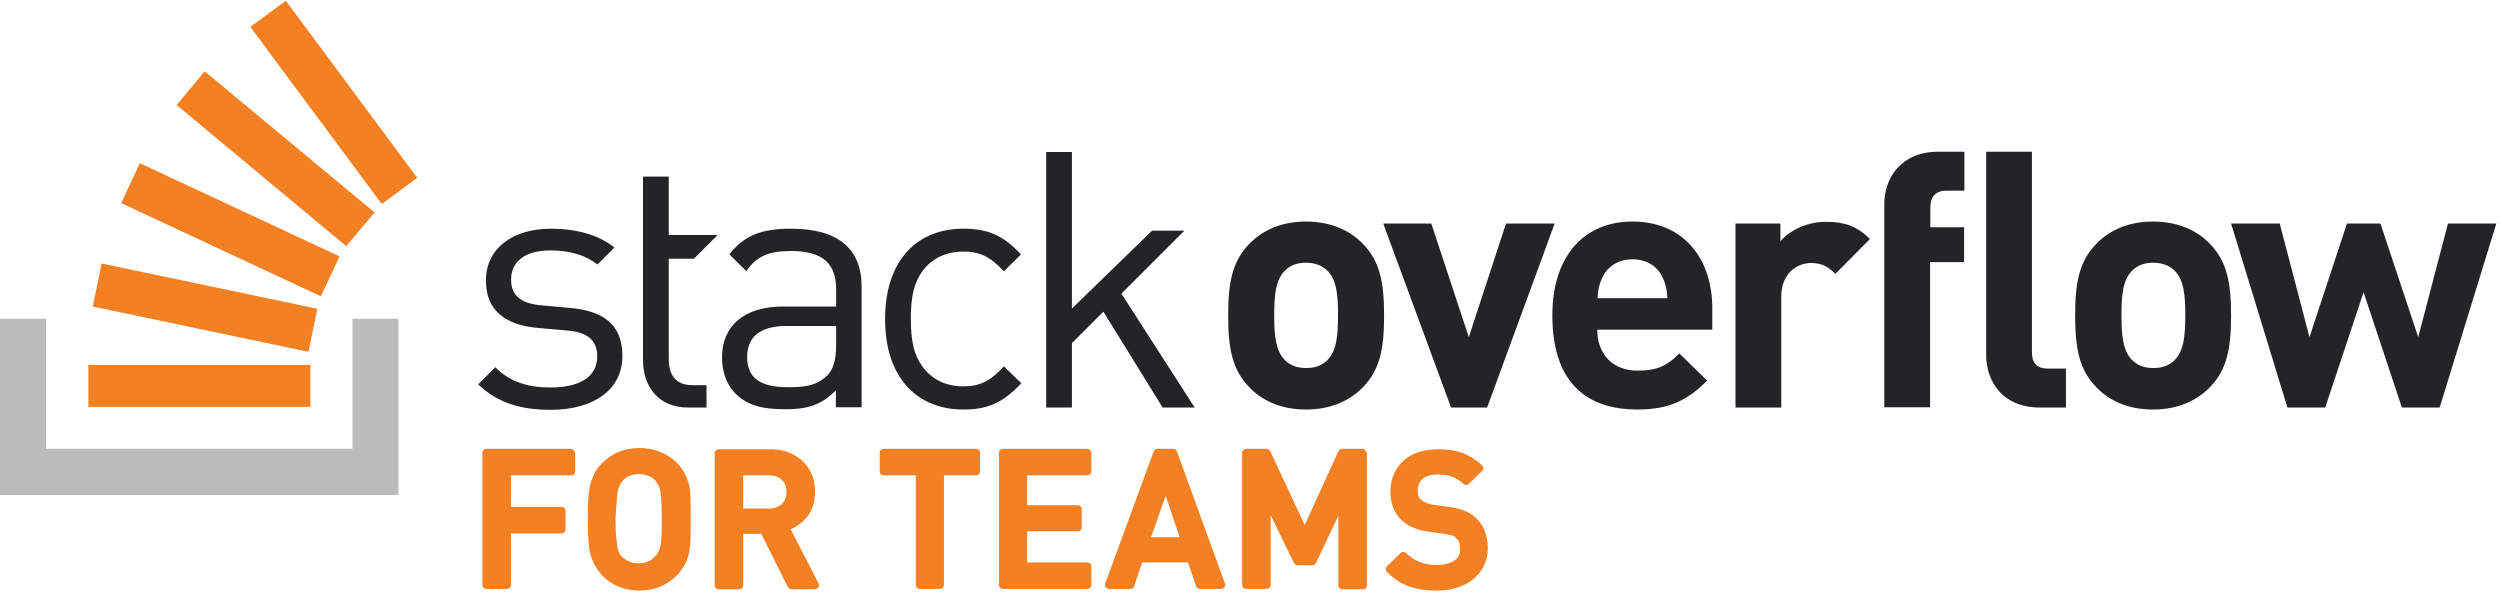
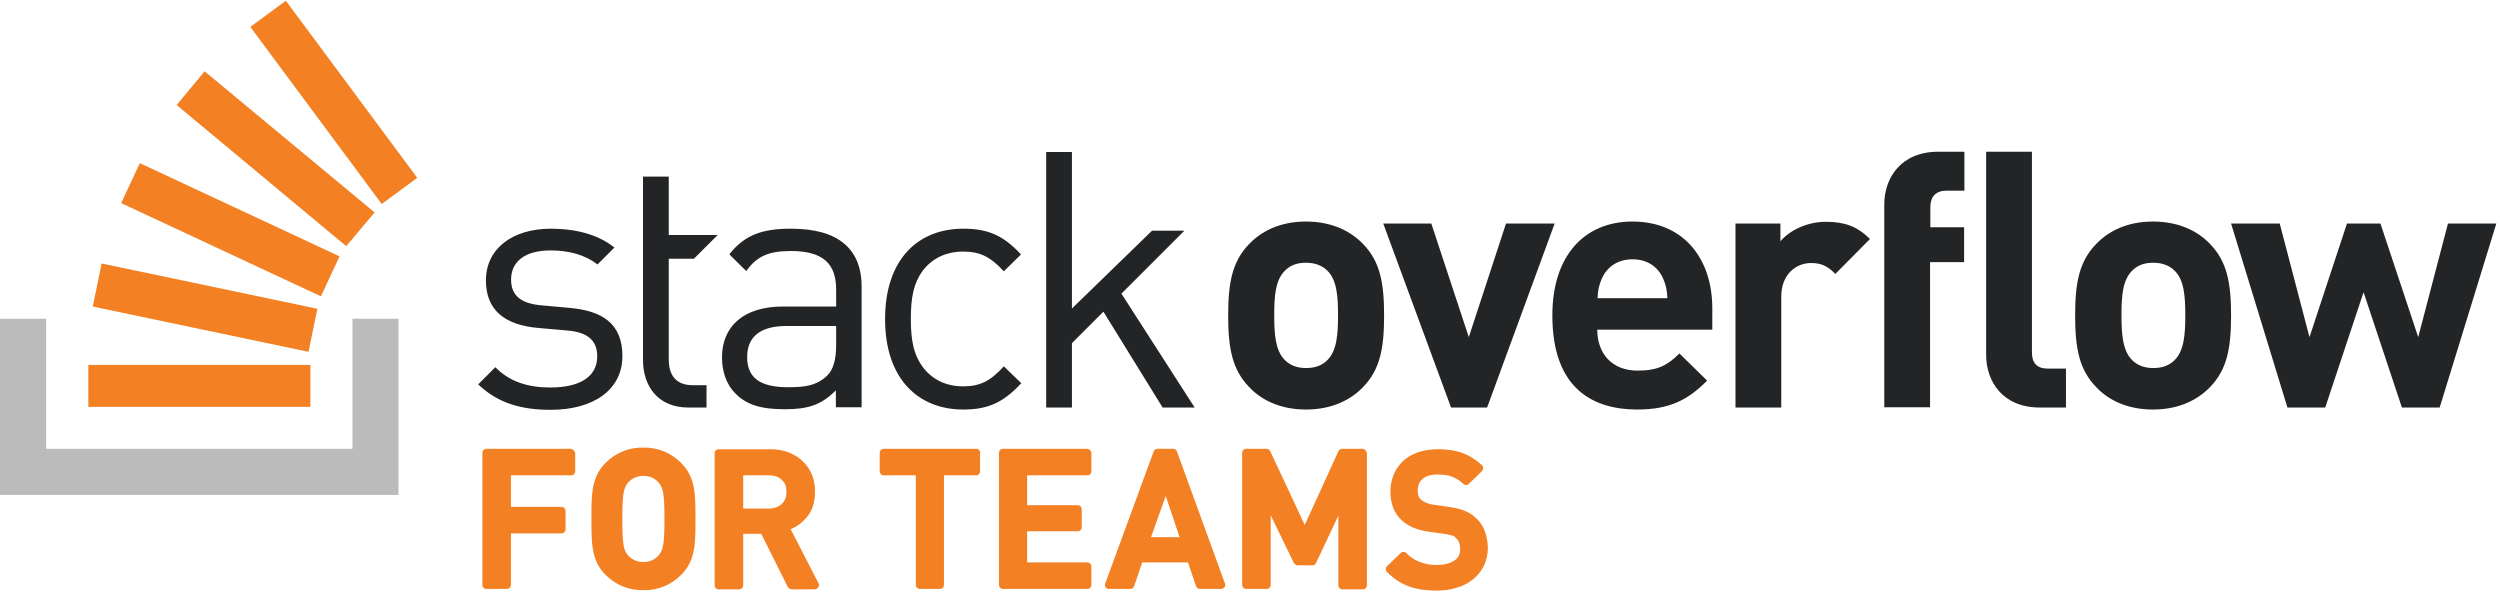
- <svg xmlns="http://www.w3.org/2000/svg" width="596" height="141" fill="none">
-   <path d="M136.027 107h-20.026c-.6 0-1.001.401-1.001 1.003v31.392c0 .602.401 1.003 1.001 1.003h4.806c.601 0 1.002-.401 1.002-1.003v-12.236h12.015c.601 0 1.001-.401 1.001-1.003v-4.312c0-.602-.4-1.003-1.001-1.003h-12.015v-7.522h14.318c.601 0 1.001-.402 1.001-1.003v-4.313c-.1-.502-.6-1.003-1.101-1.003zm27.735 7.021c-.5-1.304-1.201-2.507-2.303-3.61-2.403-2.407-5.507-3.611-9.011-3.611-3.505 0-6.508 1.204-8.911 3.611-.802.802-1.502 1.705-1.903 2.607-.4.903-.801 1.906-1.001 2.909-.2 1.003-.301 2.106-.401 3.209-.1 1.104-.1 2.708-.1 4.614 0 2.507.1 4.413.2 5.817.101 1.404.401 2.708.902 4.012.5 1.304 1.301 2.407 2.303 3.61 2.403 2.407 5.406 3.611 8.911 3.611 3.504 0 6.508-1.204 9.011-3.711 1.002-1.103 1.803-2.307 2.303-3.611.501-1.203.701-2.607.801-4.011.101-1.304.101-3.31.101-5.817 0-2.508 0-4.413-.101-5.818 0-1.303-.3-2.607-.801-3.811zm-16.521 3.31c.201-1.103.601-2.006 1.202-2.708.4-.501 1.001-.903 1.702-1.204.701-.3 1.502-.401 2.203-.401.801 0 1.502.201 2.203.401.701.301 1.301.703 1.702 1.204.601.702 1.001 1.504 1.201 2.608.201 1.203.301 3.41.301 6.419 0 2.005 0 3.61-.1 4.814-.101 1.103-.201 2.006-.501 2.607a3.927 3.927 0 0 1-1.001 1.605c-1.002 1.103-2.303 1.605-3.905 1.605-.801 0-1.502-.1-2.203-.401-.701-.301-1.302-.702-1.702-1.104-.401-.401-.701-.802-.801-1.203-.1-.201-.301-.702-.401-1.505-.1-.702-.2-1.504-.3-2.507 0-1.003-.1-2.307-.1-3.911.2-2.909.3-5.115.5-6.319zm41.253 8.826c1.502-.602 2.804-1.605 3.905-2.909 1.302-1.604 1.902-3.61 1.902-6.017 0-1.906-.4-3.711-1.301-5.216-.901-1.504-2.203-2.808-3.805-3.61-1.602-.903-3.505-1.304-5.607-1.304h-12.216c-.601 0-1.001.401-1.001 1.003v31.392c0 .602.4 1.003 1.001 1.003h4.806c.601 0 1.002-.401 1.002-1.003V127.26h4.305l6.308 12.637c.2.301.501.602.901.602h5.507c.301 0 .701-.201.901-.501a.91.91 0 0 0 0-1.003l-6.608-12.838zm-11.314-12.838h6.007c1.402 0 2.403.301 3.204 1.103.801.702 1.102 1.605 1.102 2.909 0 1.203-.401 2.106-1.102 2.808-.801.702-1.802 1.103-3.204 1.103h-6.007v-7.923zm55.571-6.318h-22.029c-.6 0-1.001.401-1.001 1.003v4.312c0 .602.401 1.003 1.001 1.003h7.61v26.077c0 .602.401 1.003 1.001 1.003h4.706c.601 0 1.002-.401 1.002-1.003v-26.077h7.609c.601 0 1.002-.401 1.002-1.003v-4.312c.1-.502-.401-1.003-.901-1.003zm26.433 0h-20.025c-.601 0-1.001.401-1.001 1.003v31.392c0 .602.4 1.003 1.001 1.003h20.025c.601 0 1.002-.401 1.002-1.003v-4.313c0-.602-.401-1.003-1.002-1.003h-14.318v-7.422h12.016c.6 0 1.001-.401 1.001-1.003v-4.212c0-.602-.401-1.003-1.001-1.003h-12.016v-7.121h14.318c.601 0 1.002-.401 1.002-1.003v-4.312c0-.502-.501-1.003-1.002-1.003zm21.428.702a.961.961 0 0 0-.901-.702h-3.805a.96.96 0 0 0-.901.702l-11.515 31.392c-.1.301-.1.602.1.903.2.301.501.401.801.401h5.107c.4 0 .801-.301.901-.702l1.902-5.617h10.914l1.903 5.617c.1.401.5.702.901.702h5.106c.301 0 .601-.201.801-.401.201-.301.201-.602.1-.903l-11.414-31.392zm.601 20.36h-6.809l3.504-9.829 3.305 9.829zm43.555-21.062h-4.806c-.4 0-.701.2-.901.601l-8.01 17.552-8.211-17.552c-.2-.401-.5-.601-.901-.601h-4.806c-.601 0-1.001.401-1.001 1.003v31.392c0 .602.4 1.003 1.001 1.003h4.806c.601 0 1.001-.401 1.001-1.003v-16.549l5.507 11.334c.201.3.501.601.902.601h3.504c.401 0 .701-.2.901-.601l5.307-11.234v16.549c0 .602.401 1.003 1.001 1.003h4.807c.6 0 1.001-.401 1.001-1.003v-31.392c-.1-.602-.501-1.103-1.102-1.103zm26.935 16.348c-.701-.702-1.602-1.204-2.604-1.605-1.001-.401-2.202-.702-3.704-.903l-3.605-.501c-.601-.1-1.201-.201-1.802-.502-.501-.2-1.001-.501-1.202-.702-.6-.501-.801-1.203-.801-2.206 0-.803.2-1.404.501-2.006.4-.602.901-1.003 1.502-1.304.701-.301 1.602-.501 2.603-.501.901 0 1.702.1 2.403.2.701.1 1.402.401 2.003.702a6.785 6.785 0 0 1 1.802 1.304.967.967 0 0 0 1.402 0l3.104-3.009c.2-.2.3-.501.3-.702 0-.301-.1-.501-.3-.702-1.402-1.304-3.004-2.307-4.606-2.908-1.602-.602-3.605-.903-5.807-.903-2.303 0-4.306.401-6.008 1.203a9.366 9.366 0 0 0-4.005 3.611c-.901 1.504-1.402 3.31-1.402 5.316 0 2.808.901 5.115 2.603 6.719 1.602 1.505 3.705 2.407 6.509 2.809l3.704.501c.801.1 1.502.301 1.903.401.4.101.701.301 1.001.702.601.502.901 1.405.901 2.508 0 1.203-.4 2.106-1.301 2.708-1.002.702-2.404 1.103-4.206 1.103-1.001 0-2.002-.1-2.803-.301-.801-.2-1.602-.501-2.404-.903a9.782 9.782 0 0 1-2.102-1.604c-.2-.201-.401-.301-.701-.301-.3 0-.501.1-.701.301l-3.204 3.109c-.2.2-.3.401-.3.702 0 .301.1.501.3.702 1.602 1.605 3.304 2.708 5.207 3.41 1.902.702 4.105 1.003 6.608 1.003 1.702 0 3.404-.201 4.806-.702a10.315 10.315 0 0 0 3.905-2.006c1.102-.903 2.003-2.006 2.603-3.31.601-1.304.902-2.708.902-4.212-.1-3.21-1.102-5.617-3.004-7.221z" fill="#F48024" />
-   <path d="M84.021 75.995v31H11v-31H0v42h95v-42H84.021z" fill="#BCBBBB" />
-   <path d="M21.057 96.995H74v-10H21.057v10zm1.058-23.915l51.428 10.794 2.117-10.265L24.23 62.815 22.115 73.08zm6.773-24.656l47.618 22.222 4.445-9.524L33.33 38.9l-4.444 9.524zm13.227-23.386l40.423 33.65 6.773-8.042-40.53-33.65-6.666 8.042zM68.147.17L59.68 6.413l31.323 42.223 8.465-6.244L68.147.17z" fill="#F48024" />
-   <path d="M135.965 73.416l-6.753-.614c-5.321-.41-7.367-2.592-7.367-6.14 0-4.297 3.274-6.958 9.414-6.958 4.365 0 8.185 1.024 11.187 3.343l4.025-4.025c-3.752-3.07-9.141-4.502-15.144-4.502-9.005 0-15.485 4.639-15.485 12.347 0 6.958 4.366 10.642 12.551 11.324l6.958.614c4.844.41 7.027 2.456 7.027 6.14 0 4.979-4.298 7.435-11.188 7.435-5.252 0-9.754-1.365-13.097-4.844L114 91.63c4.639 4.434 10.164 6.072 17.259 6.072 10.164 0 17.122-4.707 17.122-12.825 0-7.913-5.048-10.778-12.416-11.46zm52.663-18.896c-6.753 0-10.983 1.364-14.735 6.071-.068.068 4.025 4.025 4.025 4.025 2.456-3.479 5.253-4.775 10.642-4.775 7.708 0 10.778 3.07 10.778 9.209v4.025H186.65c-9.414 0-14.53 4.775-14.53 12.142 0 3.343 1.091 6.48 3.138 8.527 2.66 2.729 6.071 3.82 11.869 3.82 5.662 0 8.732-1.091 12.143-4.502v4.025h6.139V68.504c.068-9.072-5.457-13.984-16.781-13.984zm10.71 27.696c0 3.479-.682 5.934-2.115 7.299-2.66 2.592-5.798 2.796-9.414 2.796-6.685 0-9.686-2.319-9.686-7.162 0-4.844 3.069-7.436 9.413-7.436h11.802v4.503zm30.287-22.239c4.025 0 6.481 1.228 9.687 4.707l4.093-4.025c-4.298-4.638-7.981-6.139-13.78-6.139-10.641 0-18.622 7.163-18.622 21.556 0 14.394 8.049 21.556 18.622 21.556 5.799 0 9.482-1.569 13.848-6.276l-4.161-4.024c-3.138 3.479-5.662 4.775-9.687 4.775-4.092 0-7.503-1.637-9.754-4.775-1.979-2.729-2.729-6.003-2.729-11.324 0-5.32.75-8.527 2.729-11.324 2.251-3.07 5.662-4.707 9.754-4.707zm52.731-4.98h-7.708l-19.101 18.555V36.238h-6.139v60.917h6.139V81.806l7.504-7.503 14.121 22.852h7.64l-17.463-27.15 15.007-15.007zm28.992-2.182c-6.481 0-10.847 2.524-13.575 5.389-3.957 4.093-4.98 9.072-4.98 16.985 0 7.982 1.023 12.961 4.98 17.054 2.66 2.865 7.094 5.39 13.575 5.39 6.48 0 10.914-2.525 13.643-5.39 3.956-4.093 4.98-9.072 4.98-17.054 0-7.913-1.024-12.892-4.98-16.985-2.729-2.865-7.163-5.39-13.643-5.39zm5.116 33.016c-1.296 1.296-2.933 1.91-5.116 1.91s-3.82-.682-5.048-1.91c-2.251-2.251-2.524-6.14-2.524-10.71 0-4.57.273-8.322 2.524-10.573 1.296-1.296 2.865-1.91 5.048-1.91s3.888.682 5.116 1.91c2.251 2.25 2.524 6.07 2.524 10.573 0 4.57-.273 8.459-2.524 10.71zm42.566-32.539l-8.868 27.082-8.936-27.082h-11.46l16.167 43.863h8.595l16.099-43.863H359.03zm30.152-.477c-11.392 0-19.101 8.05-19.101 22.374 0 17.736 9.96 22.443 20.26 22.443 7.913 0 12.211-2.456 16.645-6.89l-6.617-6.48c-2.797 2.797-5.116 4.093-9.959 4.093-6.14 0-9.619-4.093-9.619-9.755h27.423V73.69c.068-12.006-6.822-20.874-19.032-20.874zm-8.323 18.281c.069-1.91.342-3.138 1.024-4.706 1.159-2.593 3.615-4.57 7.299-4.57 3.683 0 6.139 1.91 7.299 4.57.682 1.569.955 2.796 1.023 4.706h-16.645zm43.59-13.575v-4.229h-10.71v43.863h10.915v-26.4c0-5.525 3.683-8.05 7.094-8.05 2.661 0 4.093.888 5.799 2.593l8.254-8.322c-3.002-3.002-6.072-4.093-10.369-4.093-4.639-.068-8.868 2.114-10.983 4.639zm24.762-8.8v48.366h10.915V62.5h8.118V54.18h-8.05v-4.775c0-2.524 1.296-3.957 3.888-3.957h4.23V36.17h-6.208c-9.004 0-12.893 6.344-12.893 12.552zm64.055 4.094c-6.481 0-10.846 2.524-13.575 5.389-3.957 4.093-4.98 9.072-4.98 16.985 0 7.982 1.023 12.961 4.98 17.054 2.66 2.865 7.094 5.39 13.575 5.39 6.48 0 10.914-2.525 13.643-5.39 3.957-4.093 4.98-9.072 4.98-17.054 0-7.913-1.023-12.892-4.98-16.985-2.66-2.865-7.163-5.39-13.643-5.39zm5.184 33.016c-1.296 1.296-2.933 1.91-5.116 1.91s-3.82-.682-5.048-1.91c-2.251-2.251-2.524-6.14-2.524-10.71 0-4.57.273-8.322 2.524-10.573 1.296-1.296 2.865-1.91 5.048-1.91s3.888.682 5.116 1.91c2.251 2.25 2.524 6.07 2.524 10.573 0 4.57-.273 8.459-2.524 10.71zm65.146-32.539l-7.094 27.082-9.005-27.082h-7.981l-8.936 27.082-7.095-27.082h-11.596l13.438 43.863h9.005l9.141-27.491 9.14 27.49h9.005l13.507-43.862h-11.529zm-99.185 30.629V36.17h-10.915v48.433c0 6.208 3.82 12.552 12.825 12.552h6.207v-9.278h-4.229c-2.797 0-3.888-1.364-3.888-3.956zM165.435 61.683l5.661-5.662h-11.664V42.105h-6.14V85.83c0 6.276 3.616 11.324 10.778 11.324h4.366v-5.321h-3.274c-3.957 0-5.73-2.32-5.73-6.14V61.684h6.003z" fill="#222426" />
+ <svg xmlns="http://www.w3.org/2000/svg" fill="none" height="141" width="596">
+   <path d="m136.027 107h-20.026c-.6 0-1.001.401-1.001 1.003v31.392c0 .602.401 1.003 1.001 1.003h4.806c.601 0 1.002-.401 1.002-1.003v-12.236h12.015c.601 0 1.001-.401 1.001-1.003v-4.312c0-.602-.4-1.003-1.001-1.003h-12.015v-7.522h14.318c.601 0 1.001-.402 1.001-1.003v-4.313c-.1-.502-.6-1.003-1.101-1.003zm52.467 19.157c1.502-.602 2.804-1.605 3.905-2.909 1.302-1.604 1.902-3.61 1.902-6.017 0-1.906-.4-3.711-1.301-5.216-.901-1.504-2.203-2.808-3.805-3.61-1.602-.903-3.505-1.304-5.607-1.304h-12.216c-.601 0-1.001.401-1.001 1.003v31.392c0 .602.4 1.003 1.001 1.003h4.806c.601 0 1.002-.401 1.002-1.003v-12.236h4.305l6.308 12.637c.2.301.501.602.901.602h5.507c.301 0 .701-.2.901-.501a.91.91 0 0 0 0-1.003zm-11.314-12.838h6.007c1.402 0 2.403.301 3.204 1.103.801.702 1.102 1.605 1.102 2.909 0 1.203-.401 2.106-1.102 2.808-.801.702-1.802 1.103-3.204 1.103h-6.007zm55.571-6.318h-22.029c-.6 0-1.001.401-1.001 1.003v4.312c0 .602.401 1.003 1.001 1.003h7.61v26.077c0 .602.401 1.003 1.001 1.003h4.706c.601 0 1.002-.401 1.002-1.003v-26.077h7.609c.601 0 1.002-.401 1.002-1.003v-4.312c.1-.502-.401-1.003-.901-1.003zm26.433 0h-20.025c-.601 0-1.001.401-1.001 1.003v31.392c0 .602.4 1.003 1.001 1.003h20.025c.601 0 1.002-.401 1.002-1.003v-4.313c0-.602-.401-1.003-1.002-1.003h-14.318v-7.422h12.016c.6 0 1.001-.401 1.001-1.003v-4.212c0-.602-.401-1.003-1.001-1.003h-12.016v-7.121h14.318c.601 0 1.002-.401 1.002-1.003v-4.312c0-.502-.501-1.003-1.002-1.003zm21.428.702a.961.961 0 0 0 -.901-.702h-3.805a.96.96 0 0 0 -.901.702l-11.515 31.392c-.1.301-.1.602.1.903s.501.401.801.401h5.107c.4 0 .801-.301.901-.702l1.902-5.617h10.914l1.903 5.617c.1.401.5.702.901.702h5.106c.301 0 .601-.201.801-.401.201-.301.201-.602.1-.903zm.601 20.36h-6.809l3.504-9.829zm43.555-21.062h-4.806c-.4 0-.701.2-.901.601l-8.01 17.552-8.211-17.552c-.2-.401-.5-.601-.901-.601h-4.806c-.601 0-1.001.401-1.001 1.003v31.392c0 .602.4 1.003 1.001 1.003h4.806c.601 0 1.001-.401 1.001-1.003v-16.549l5.507 11.334c.201.3.501.601.902.601h3.504c.401 0 .701-.2.901-.601l5.307-11.233v16.548c0 .602.401 1.003 1.001 1.003h4.807c.6 0 1.001-.401 1.001-1.003v-31.392c-.1-.602-.501-1.103-1.102-1.103zm26.935 16.348c-.701-.702-1.602-1.204-2.604-1.605-1.001-.401-2.202-.702-3.704-.903l-3.605-.501c-.601-.1-1.201-.201-1.802-.502-.501-.2-1.001-.501-1.202-.702-.6-.501-.801-1.203-.801-2.206 0-.803.2-1.404.501-2.006.4-.602.901-1.003 1.502-1.304.701-.301 1.602-.501 2.603-.501.901 0 1.702.1 2.403.2s1.402.401 2.003.702a6.785 6.785 0 0 1 1.802 1.304.967.967 0 0 0 1.402 0l3.104-3.009c.2-.2.3-.501.3-.702 0-.301-.1-.501-.3-.702-1.402-1.304-3.004-2.307-4.606-2.908-1.602-.602-3.605-.903-5.807-.903-2.303 0-4.306.401-6.008 1.203a9.366 9.366 0 0 0 -4.005 3.611c-.901 1.504-1.402 3.31-1.402 5.316 0 2.808.901 5.115 2.603 6.719 1.602 1.505 3.705 2.408 6.509 2.809l3.704.501c.801.1 1.502.301 1.903.401.4.101.701.301 1.001.702.601.502.901 1.405.901 2.508 0 1.203-.4 2.106-1.301 2.708-1.002.702-2.404 1.103-4.206 1.103-1.001 0-2.002-.1-2.803-.301-.801-.2-1.602-.501-2.404-.903a9.782 9.782 0 0 1 -2.102-1.604c-.2-.201-.401-.301-.701-.301s-.501.1-.701.301l-3.204 3.109c-.2.2-.3.401-.3.702s.1.501.3.702c1.602 1.605 3.304 2.708 5.207 3.41 1.902.702 4.105 1.003 6.608 1.003 1.702 0 3.404-.201 4.806-.702a10.315 10.315 0 0 0 3.905-2.006c1.102-.903 2.003-2.006 2.603-3.31.601-1.304.902-2.708.902-4.212-.1-3.21-1.102-5.617-3.004-7.221zm-198.302-16.645a12.197 12.197 0 0 0 -9.086 3.706c-3.315 3.34-3.315 7.53-3.315 12.83v.92c0 5.3 0 9.521 3.315 12.83a12.234 12.234 0 0 0 4.159 2.809c1.563.638 3.241.943 4.927.896a12.104 12.104 0 0 0 4.904-.9 12.19 12.19 0 0 0 4.135-2.805c3.362-3.388 3.362-7.45 3.362-13.06v-.444c0-5.618 0-9.672-3.362-13.06a12.174 12.174 0 0 0 -4.134-2.813 12.11 12.11 0 0 0 -4.905-.909zm-3.63 8.284a4.772 4.772 0 0 1 3.63-1.523 4.586 4.586 0 0 1 1.954.365c.617.263 1.17.658 1.621 1.158 1.094 1.222 1.433 2.579 1.433 8.728s-.339 7.466-1.449 8.728c-.449.502-1.002.9-1.619 1.164a4.563 4.563 0 0 1 -1.956.367 4.744 4.744 0 0 1 -3.637-1.539c-1.055-1.183-1.386-2.539-1.386-8.688 0-6.15.346-7.522 1.409-8.76z" fill="#f48024" />
+   <path d="m84.021 75.995v31h-73.021v-31h-11v42h95v-42z" fill="#bcbbbb" />
+   <path d="m21.057 96.995h52.943v-10h-52.943zm1.058-23.915 51.428 10.794 2.117-10.265-51.43-10.794zm6.773-24.656 47.618 22.222 4.445-9.524-47.621-22.222-4.444 9.524zm13.227-23.386 40.423 33.65 6.773-8.042-40.53-33.65zm26.032-24.868-8.467 6.243 31.323 42.223 8.465-6.244z" fill="#f48024" />
+   <path d="m135.965 73.416-6.753-.614c-5.321-.41-7.367-2.592-7.367-6.14 0-4.297 3.274-6.958 9.414-6.958 4.365 0 8.185 1.024 11.187 3.343l4.025-4.025c-3.752-3.07-9.141-4.502-15.144-4.502-9.005 0-15.485 4.639-15.485 12.347 0 6.958 4.366 10.642 12.551 11.324l6.958.614c4.844.41 7.027 2.456 7.027 6.14 0 4.979-4.298 7.435-11.188 7.435-5.252 0-9.754-1.365-13.097-4.844l-4.093 4.094c4.639 4.434 10.164 6.072 17.259 6.072 10.164 0 17.122-4.707 17.122-12.825 0-7.913-5.048-10.778-12.416-11.46zm52.663-18.896c-6.753 0-10.983 1.364-14.735 6.071-.068.068 4.025 4.025 4.025 4.025 2.456-3.479 5.253-4.775 10.642-4.775 7.708 0 10.778 3.07 10.778 9.209v4.025h-12.688c-9.414 0-14.53 4.775-14.53 12.142 0 3.343 1.091 6.48 3.138 8.527 2.66 2.729 6.071 3.82 11.869 3.82 5.662 0 8.732-1.091 12.143-4.502v4.025h6.139v-28.583c.068-9.072-5.457-13.984-16.781-13.984zm10.71 27.696c0 3.479-.682 5.934-2.115 7.299-2.66 2.592-5.798 2.796-9.414 2.796-6.685 0-9.686-2.319-9.686-7.162 0-4.844 3.069-7.436 9.413-7.436h11.802zm30.287-22.239c4.025 0 6.481 1.228 9.687 4.707l4.093-4.025c-4.298-4.638-7.981-6.139-13.78-6.139-10.641 0-18.622 7.163-18.622 21.556 0 14.394 8.049 21.556 18.622 21.556 5.799 0 9.482-1.569 13.848-6.276l-4.161-4.024c-3.138 3.479-5.662 4.775-9.687 4.775-4.092 0-7.503-1.637-9.754-4.775-1.979-2.729-2.729-6.003-2.729-11.324 0-5.32.75-8.527 2.729-11.324 2.251-3.07 5.662-4.707 9.754-4.707zm52.731-4.98h-7.708l-19.101 18.555v-37.314h-6.139v60.917h6.139v-15.349l7.504-7.503 14.121 22.852h7.64l-17.463-27.15 15.007-15.007zm28.992-2.182c-6.481 0-10.847 2.524-13.575 5.389-3.957 4.093-4.98 9.072-4.98 16.985 0 7.982 1.023 12.961 4.98 17.054 2.66 2.865 7.094 5.39 13.575 5.39 6.48 0 10.914-2.525 13.643-5.39 3.956-4.093 4.98-9.072 4.98-17.054 0-7.913-1.024-12.892-4.98-16.985-2.729-2.865-7.163-5.39-13.643-5.39zm5.116 33.016c-1.296 1.296-2.933 1.91-5.116 1.91s-3.82-.682-5.048-1.91c-2.251-2.251-2.524-6.14-2.524-10.71s.273-8.322 2.524-10.573c1.296-1.296 2.865-1.91 5.048-1.91s3.888.682 5.116 1.91c2.251 2.25 2.524 6.07 2.524 10.573 0 4.57-.273 8.459-2.524 10.71zm42.566-32.539-8.868 27.082-8.936-27.082h-11.46l16.167 43.863h8.595l16.099-43.863zm30.152-.477c-11.392 0-19.101 8.05-19.101 22.374 0 17.736 9.96 22.443 20.26 22.443 7.913 0 12.211-2.456 16.645-6.89l-6.617-6.48c-2.797 2.797-5.116 4.093-9.959 4.093-6.14 0-9.619-4.093-9.619-9.755h27.423v-4.91c.068-12.006-6.822-20.874-19.032-20.874zm-8.323 18.281c.069-1.91.342-3.138 1.024-4.706 1.159-2.593 3.615-4.57 7.299-4.57 3.683 0 6.139 1.91 7.299 4.57.682 1.569.955 2.796 1.023 4.706zm43.59-13.575v-4.229h-10.71v43.863h10.915v-26.4c0-5.525 3.683-8.05 7.094-8.05 2.661 0 4.093.888 5.799 2.593l8.254-8.322c-3.002-3.002-6.072-4.093-10.369-4.093-4.639-.068-8.868 2.114-10.983 4.639zm24.762-8.8v48.366h10.915v-34.587h8.118v-8.32h-8.05v-4.775c0-2.524 1.296-3.957 3.888-3.957h4.23v-9.278h-6.208c-9.004 0-12.893 6.344-12.893 12.552zm64.055 4.094c-6.481 0-10.846 2.524-13.575 5.389-3.957 4.093-4.98 9.072-4.98 16.985 0 7.982 1.023 12.961 4.98 17.054 2.66 2.865 7.094 5.39 13.575 5.39 6.48 0 10.914-2.525 13.643-5.39 3.957-4.093 4.98-9.072 4.98-17.054 0-7.913-1.023-12.892-4.98-16.985-2.66-2.865-7.163-5.39-13.643-5.39zm5.184 33.016c-1.296 1.296-2.933 1.91-5.116 1.91s-3.82-.682-5.048-1.91c-2.251-2.251-2.524-6.14-2.524-10.71s.273-8.322 2.524-10.573c1.296-1.296 2.865-1.91 5.048-1.91s3.888.682 5.116 1.91c2.251 2.25 2.524 6.07 2.524 10.573 0 4.57-.273 8.459-2.524 10.71zm65.146-32.539-7.094 27.082-9.005-27.082h-7.981l-8.936 27.082-7.095-27.082h-11.596l13.438 43.863h9.005l9.141-27.491 9.14 27.49h9.005l13.507-43.862zm-99.185 30.629v-47.751h-10.915v48.433c0 6.208 3.82 12.552 12.825 12.552h6.207v-9.278h-4.229c-2.797 0-3.888-1.364-3.888-3.956zm-318.976-22.238 5.661-5.662h-11.664v-13.916h-6.14v43.725c0 6.276 3.616 11.324 10.778 11.324h4.366v-5.321h-3.274c-3.957 0-5.73-2.32-5.73-6.14v-24.009h6.003z" fill="#222426" />
</svg>
